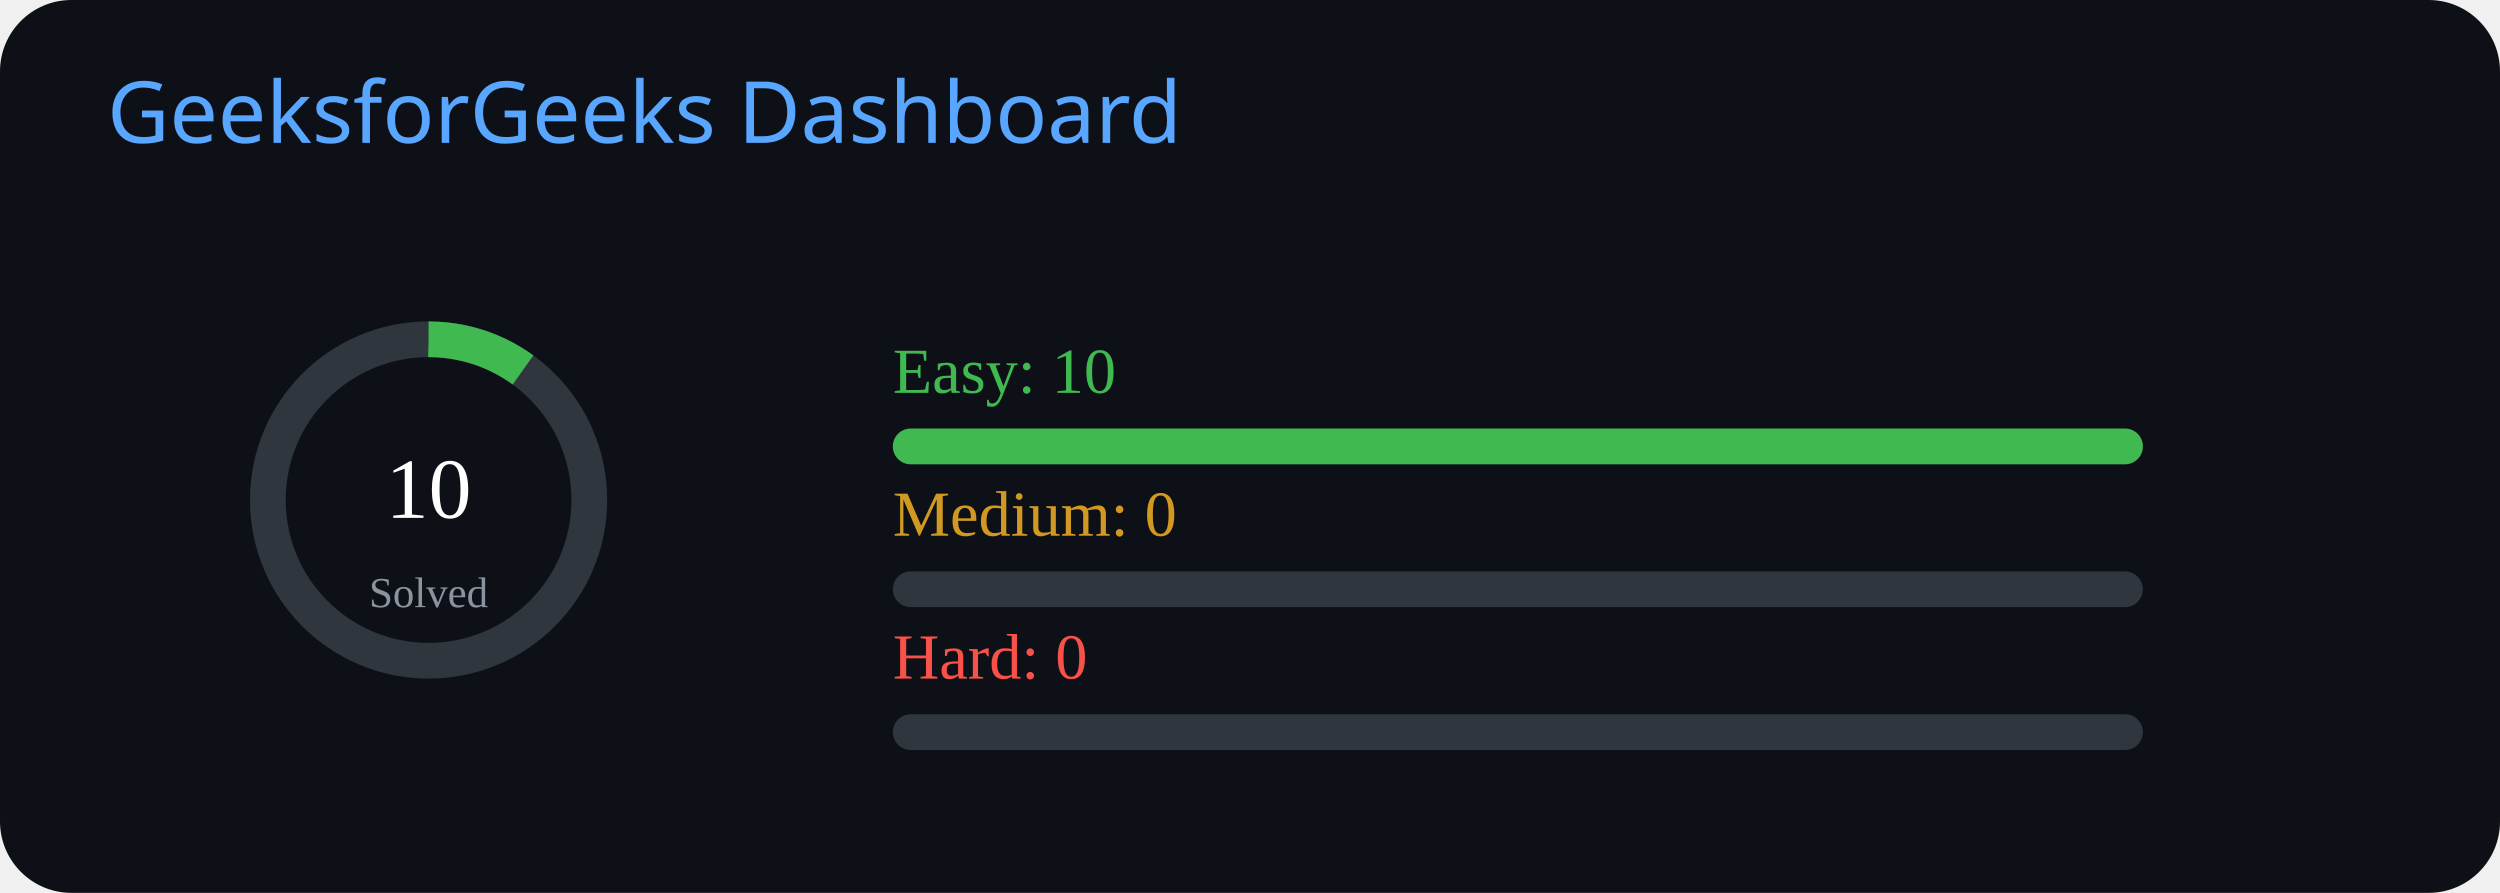
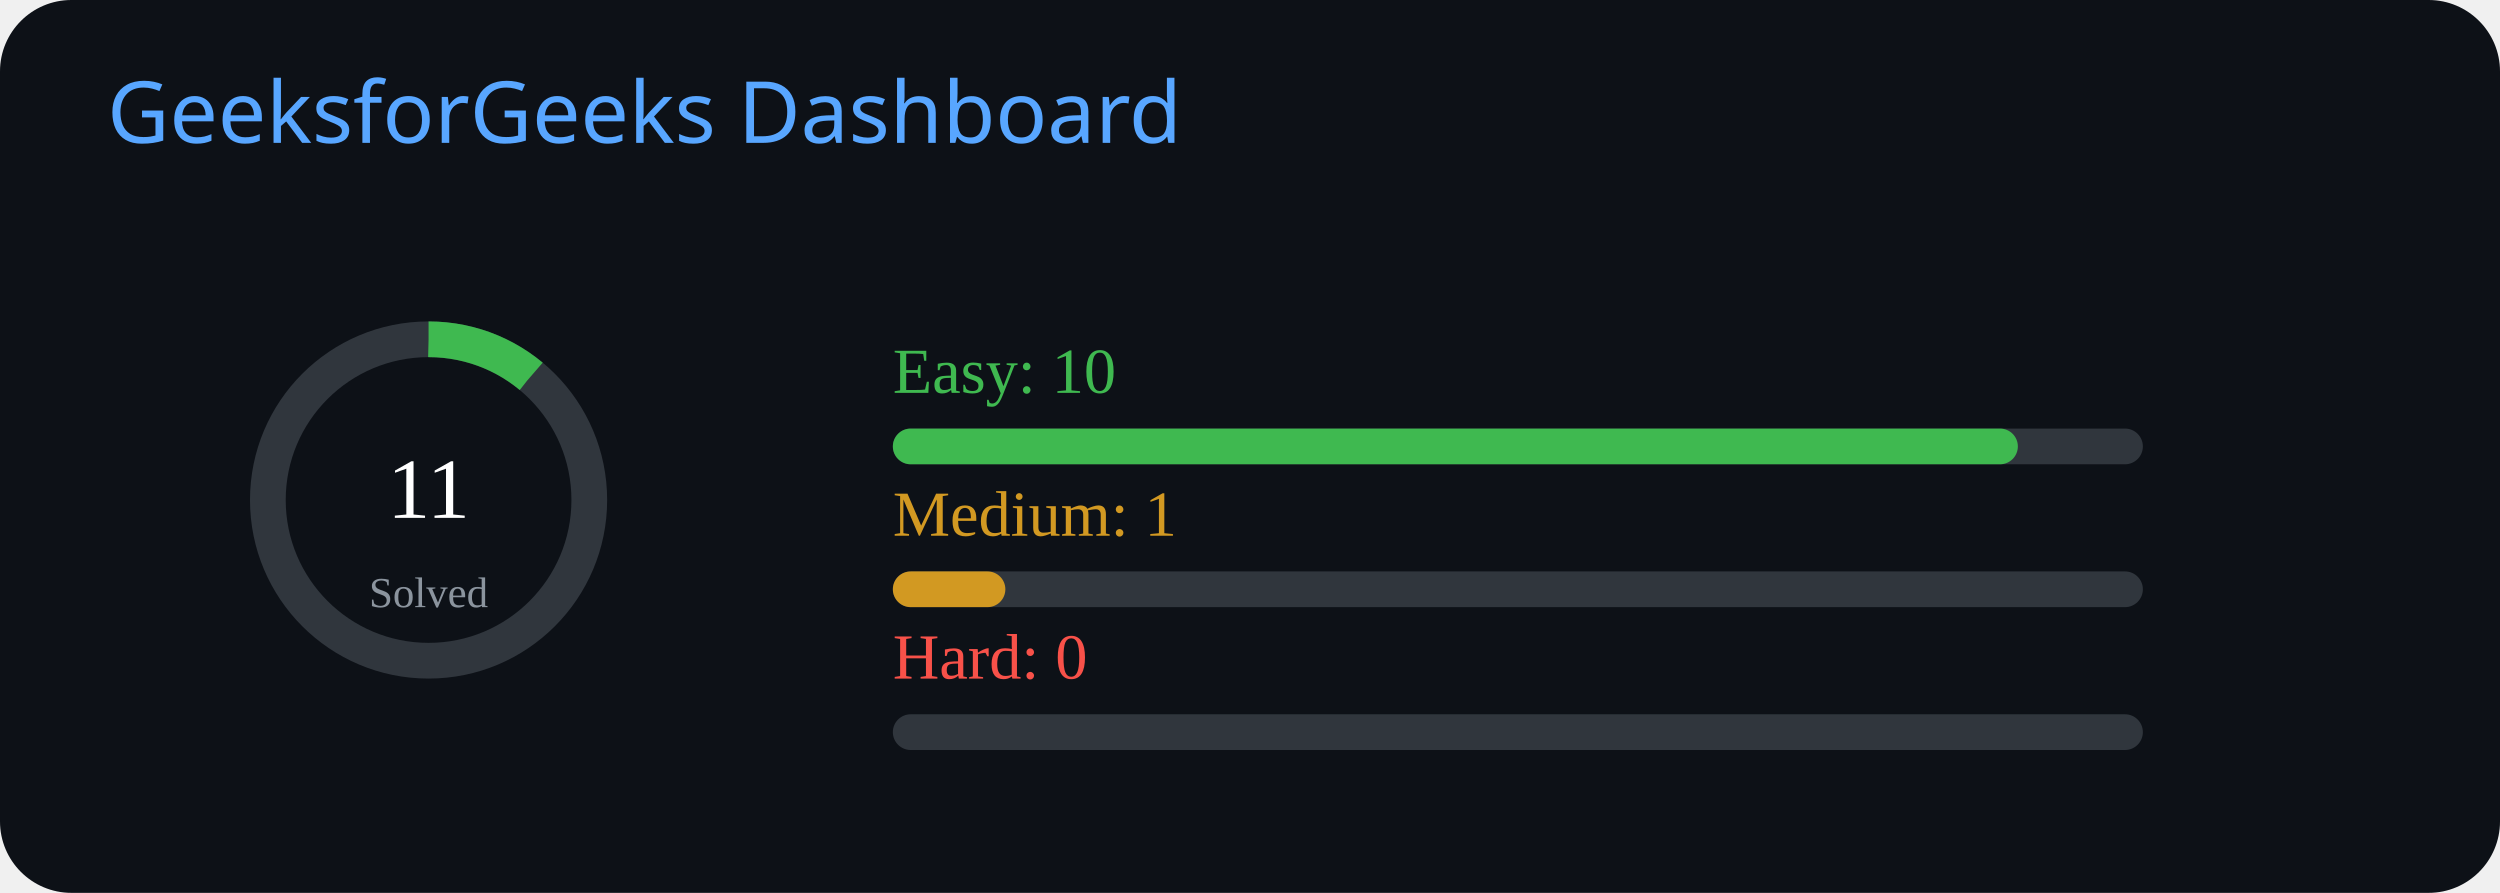
<svg xmlns="http://www.w3.org/2000/svg" width="700" height="250">
  <rect width="100%" height="100%" fill="#0d1117" rx="20" />
  <text x="30" y="40" fill="#58a6ff" font-size="24" font-family="Segoe UI">
    GeeksforGeeks Dashboard
  </text>
  <circle cx="120" cy="140" r="45" stroke="#30363d" stroke-width="10" fill="none" />
-   <circle cx="120" cy="140" r="45" stroke="#3fb950" stroke-width="10" fill="none" stroke-dasharray="282.743" stroke-dashoffset="254.469" transform="rotate(-90 120 140)" />
+   <circle cx="120" cy="140" r="45" stroke="#3fb950" stroke-width="10" fill="none" stroke-dasharray="282.743" stroke-dashoffset="251.642" transform="rotate(-90 120 140)" />
  <text x="120" y="145" fill="#ffffff" font-size="24" text-anchor="middle">
-     10
+     11
  </text>
  <text x="120" y="170" fill="#8b949e" font-size="12" text-anchor="middle">
    Solved
  </text>
  <text x="250" y="110" fill="#3fb950" font-size="18">Easy: 10</text>
  <rect x="250" y="120" width="350" height="10" fill="#30363d" rx="5" />
-   <rect x="250" y="120" width="350.0" height="10" fill="#3fb950" rx="5" />
-   <text x="250" y="150" fill="#d29922" font-size="18">Medium: 0</text>
+   <rect x="250" y="120" width="315.0" height="10" fill="#3fb950" rx="5" />
+   <text x="250" y="150" fill="#d29922" font-size="18">Medium: 1</text>
  <rect x="250" y="160" width="350" height="10" fill="#30363d" rx="5" />
-   <rect x="250" y="160" width="0.0" height="10" fill="#d29922" rx="5" />
+   <rect x="250" y="160" width="31.5" height="10" fill="#d29922" rx="5" />
  <text x="250" y="190" fill="#f85149" font-size="18">Hard: 0</text>
  <rect x="250" y="200" width="350" height="10" fill="#30363d" rx="5" />
  <rect x="250" y="200" width="0.0" height="10" fill="#f85149" rx="5" />
</svg>
